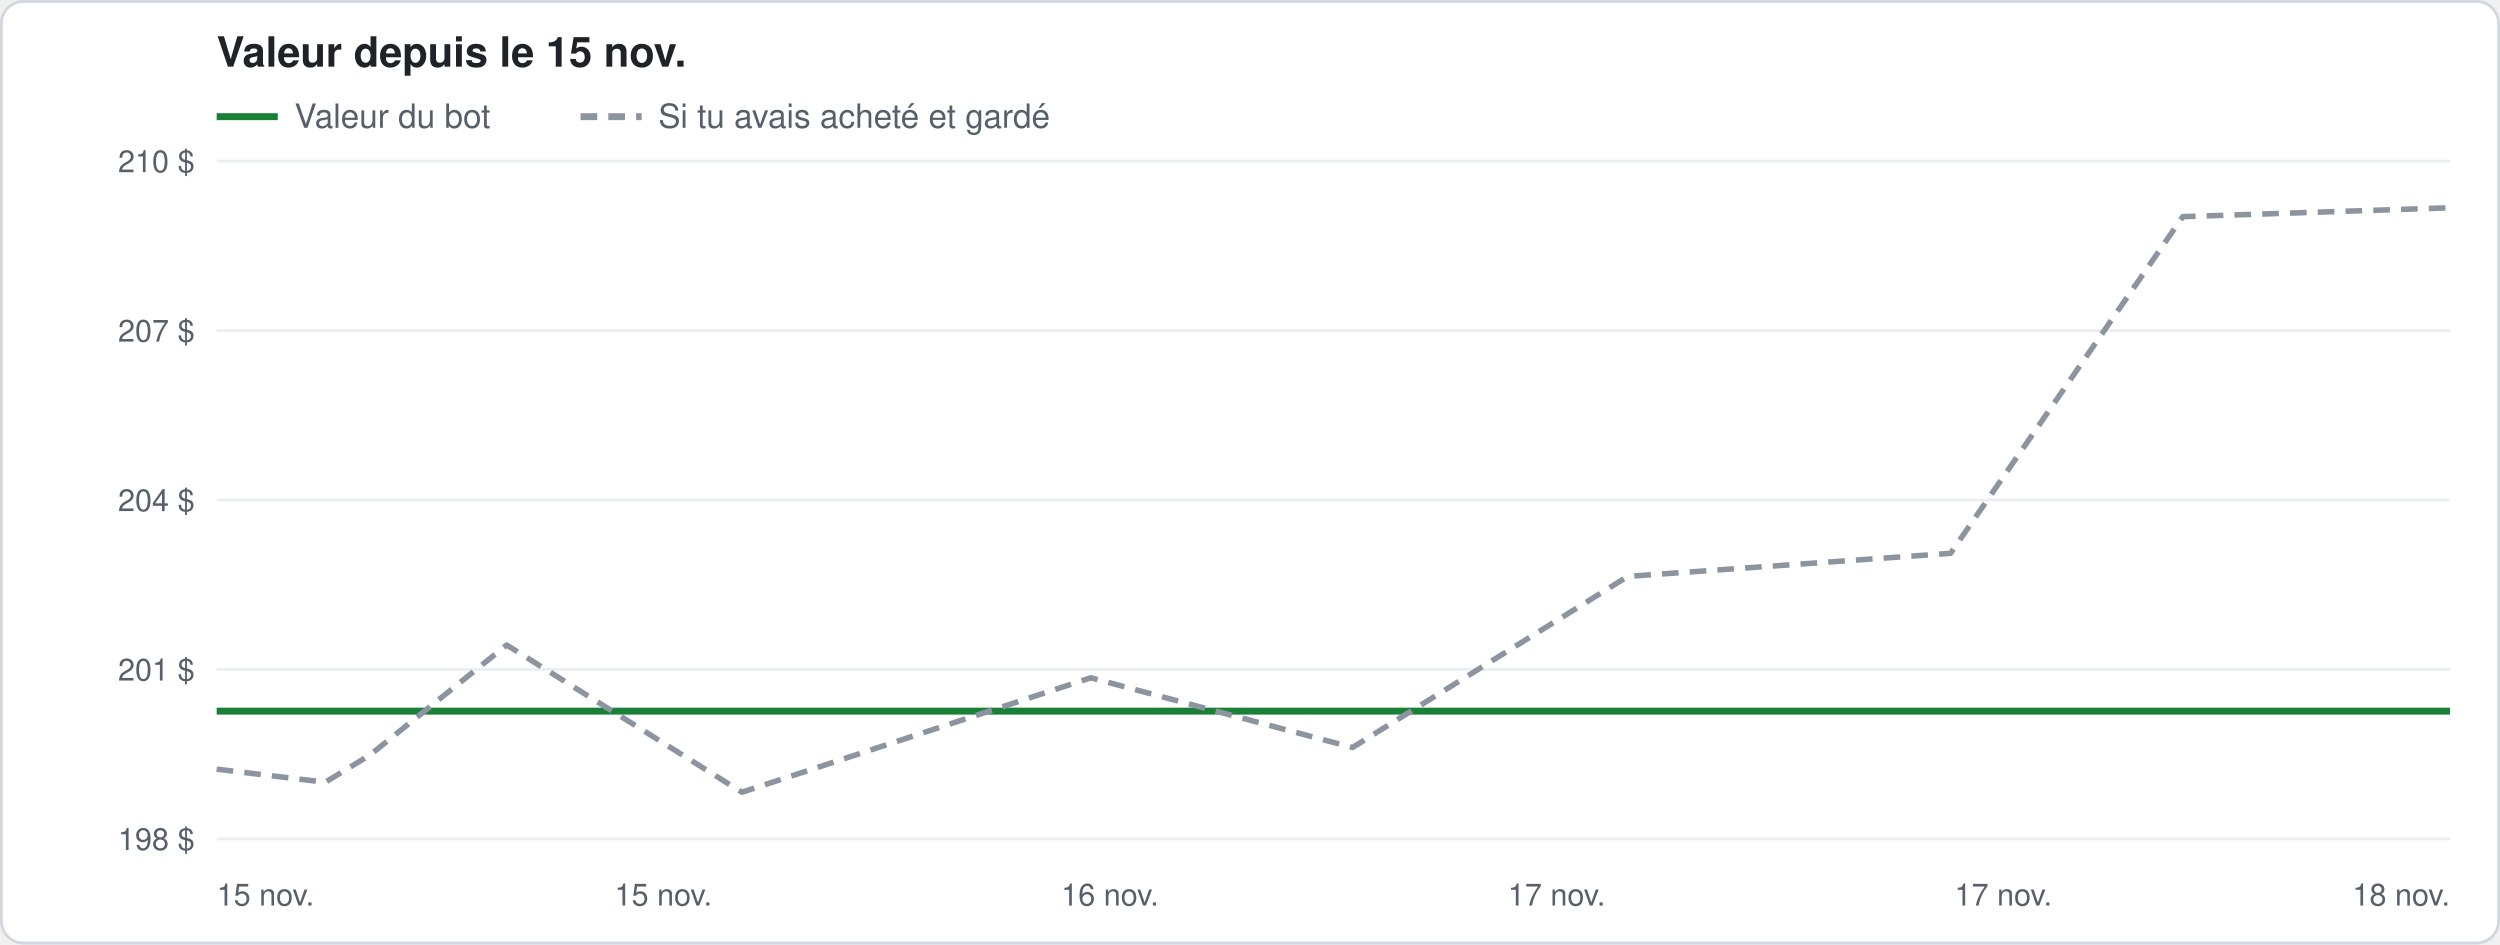
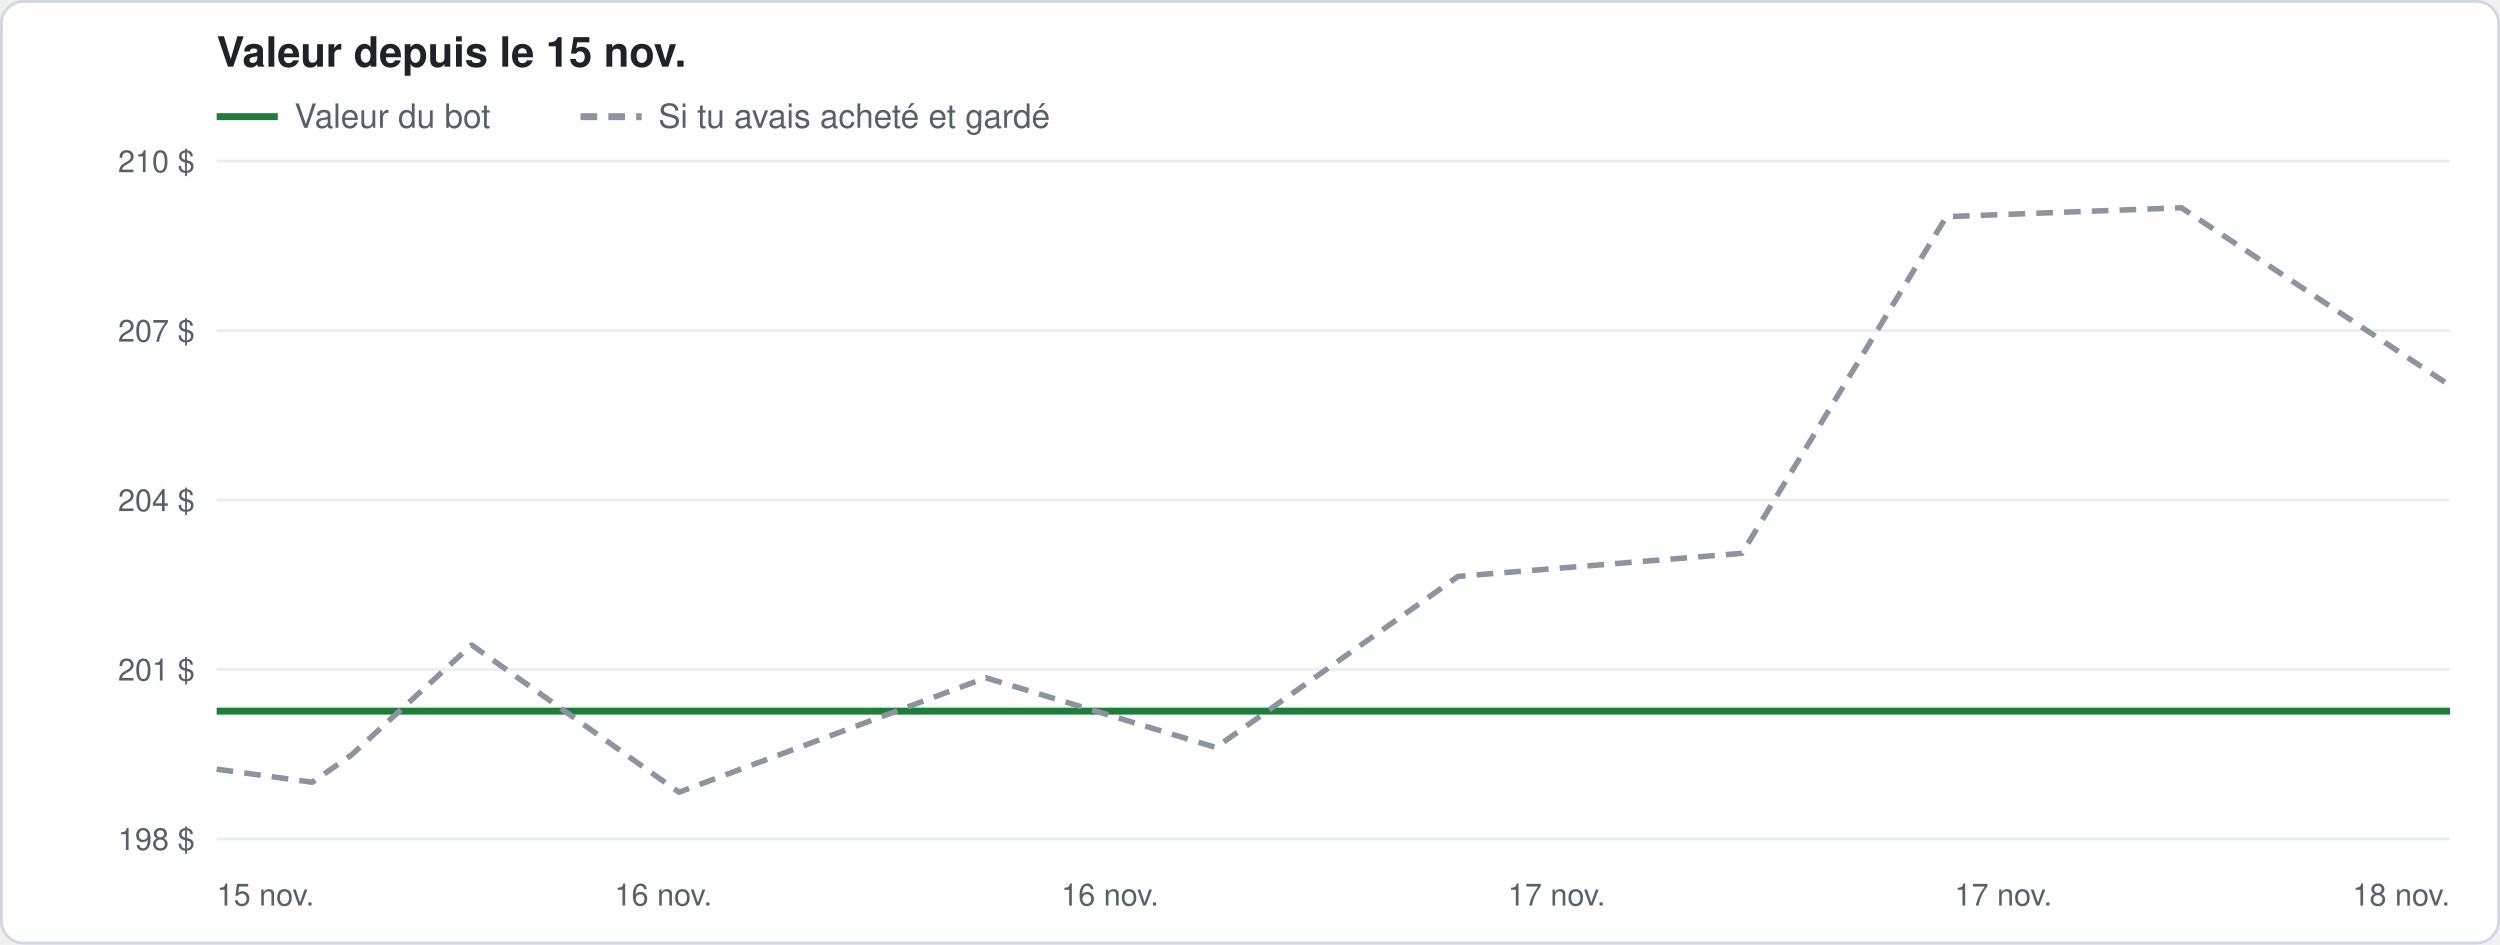
<svg xmlns="http://www.w3.org/2000/svg" width="900" height="340" viewBox="0 0 900 340" font-family="-apple-system, Segoe UI, Helvetica, Arial, sans-serif">
  <rect x="0.5" y="0.5" width="899" height="339" rx="8" fill="#ffffff" stroke="#d0d7de" />
  <text x="78" y="24" font-size="15" font-weight="600" fill="#1f2328">Valeur depuis le 15 nov.</text>
  <line x1="78" y1="42" x2="100" y2="42" stroke="#1a7f37" stroke-width="2.5" />
  <text x="106" y="46" font-size="12" fill="#57606a">Valeur du bot</text>
  <line x1="209" y1="42" x2="231" y2="42" stroke="#8c959f" stroke-width="2.5" stroke-dasharray="6 4" />
  <text x="237" y="46" font-size="12" fill="#57606a">Si tu avais acheté et gardé</text>
  <line x1="78" y1="302.0" x2="882" y2="302.0" stroke="#eaeef2" />
  <text x="70" y="306.0" font-size="11" fill="#57606a" text-anchor="end">198 $</text>
  <line x1="78" y1="241.0" x2="882" y2="241.0" stroke="#eaeef2" />
  <text x="70" y="245.0" font-size="11" fill="#57606a" text-anchor="end">201 $</text>
  <line x1="78" y1="180.0" x2="882" y2="180.0" stroke="#eaeef2" />
  <text x="70" y="184.0" font-size="11" fill="#57606a" text-anchor="end">204 $</text>
  <line x1="78" y1="119.0" x2="882" y2="119.0" stroke="#eaeef2" />
  <text x="70" y="123.0" font-size="11" fill="#57606a" text-anchor="end">207 $</text>
  <line x1="78" y1="58.0" x2="882" y2="58.0" stroke="#eaeef2" />
  <text x="70" y="62.0" font-size="11" fill="#57606a" text-anchor="end">210 $</text>
  <text x="78.0" y="326" font-size="11" fill="#57606a" text-anchor="start">15 nov.</text>
-   <text x="238.8" y="326" font-size="11" fill="#57606a" text-anchor="middle">15 nov.</text>
+   <text x="238.8" y="326" font-size="11" fill="#57606a" text-anchor="middle">16 nov.</text>
  <text x="399.6" y="326" font-size="11" fill="#57606a" text-anchor="middle">16 nov.</text>
  <text x="560.4" y="326" font-size="11" fill="#57606a" text-anchor="middle">17 nov.</text>
  <text x="721.2" y="326" font-size="11" fill="#57606a" text-anchor="middle">17 nov.</text>
  <text x="882.0" y="326" font-size="11" fill="#57606a" text-anchor="end">18 nov.</text>
-   <polyline points="78.0,256.0 117.1,256.0 133.2,256.0 182.4,256.0 267.1,256.0 392.7,256.0 486.9,256.0 586.0,256.0 702.2,256.0 785.8,256.0 882.0,256.0" fill="none" stroke="#1a7f37" stroke-width="2.5" stroke-linejoin="round" />
-   <polyline points="78.0,276.9 117.1,281.6 133.2,271.8 182.4,232.2 267.1,285.2 392.7,244.0 486.9,269.1 586.0,207.5 702.2,199.2 785.8,78.0 882.0,74.8" fill="none" stroke="#8c959f" stroke-width="2" stroke-linejoin="round" stroke-dasharray="6 4" />
+   <polyline points="78.0,256.0 112.4,256.0 126.5,256.0 169.8,256.0 244.4,256.0 354.9,256.0 437.7,256.0 524.9,256.0 627.1,256.0 700.7,256.0 785.3,256.0 882.0,256.0" fill="none" stroke="#1a7f37" stroke-width="2.5" stroke-linejoin="round" />
+   <polyline points="78.0,276.9 112.4,281.6 126.5,271.8 169.8,232.2 244.4,285.2 354.9,244.0 437.7,269.1 524.9,207.5 627.1,199.2 700.7,78.0 785.3,74.8 882.0,138.8" fill="none" stroke="#8c959f" stroke-width="2" stroke-linejoin="round" stroke-dasharray="6 4" />
</svg>
